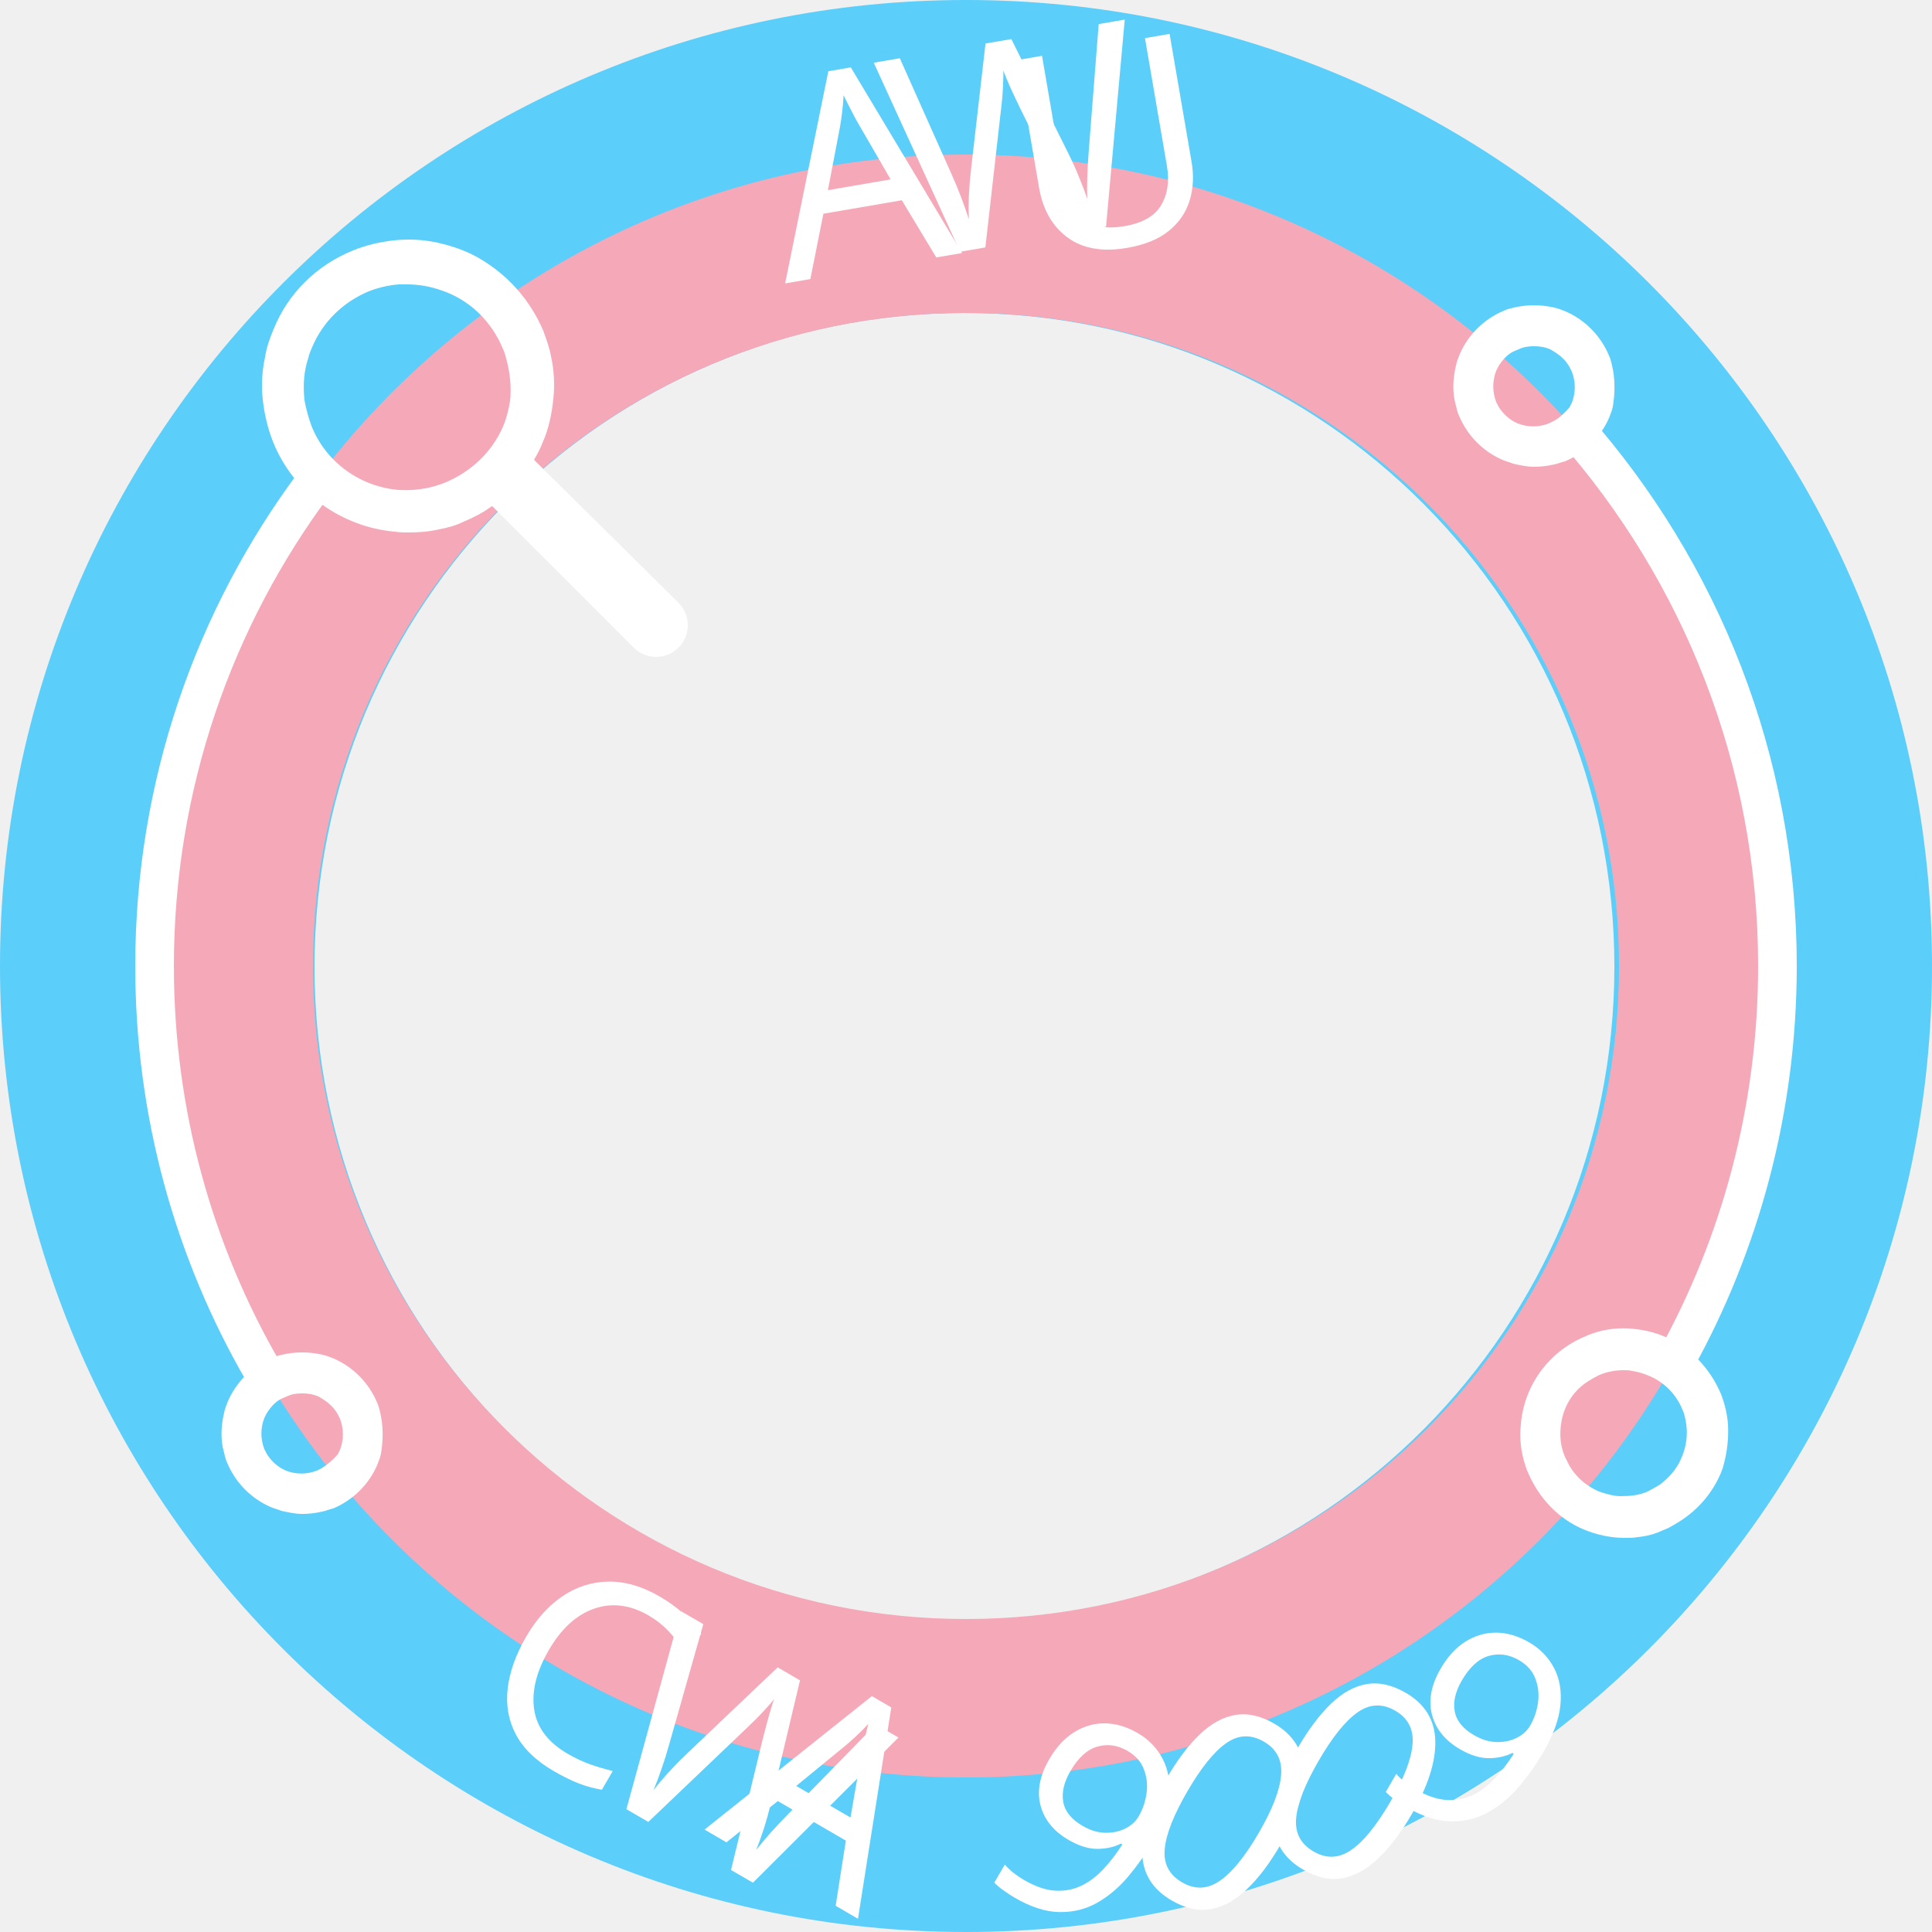
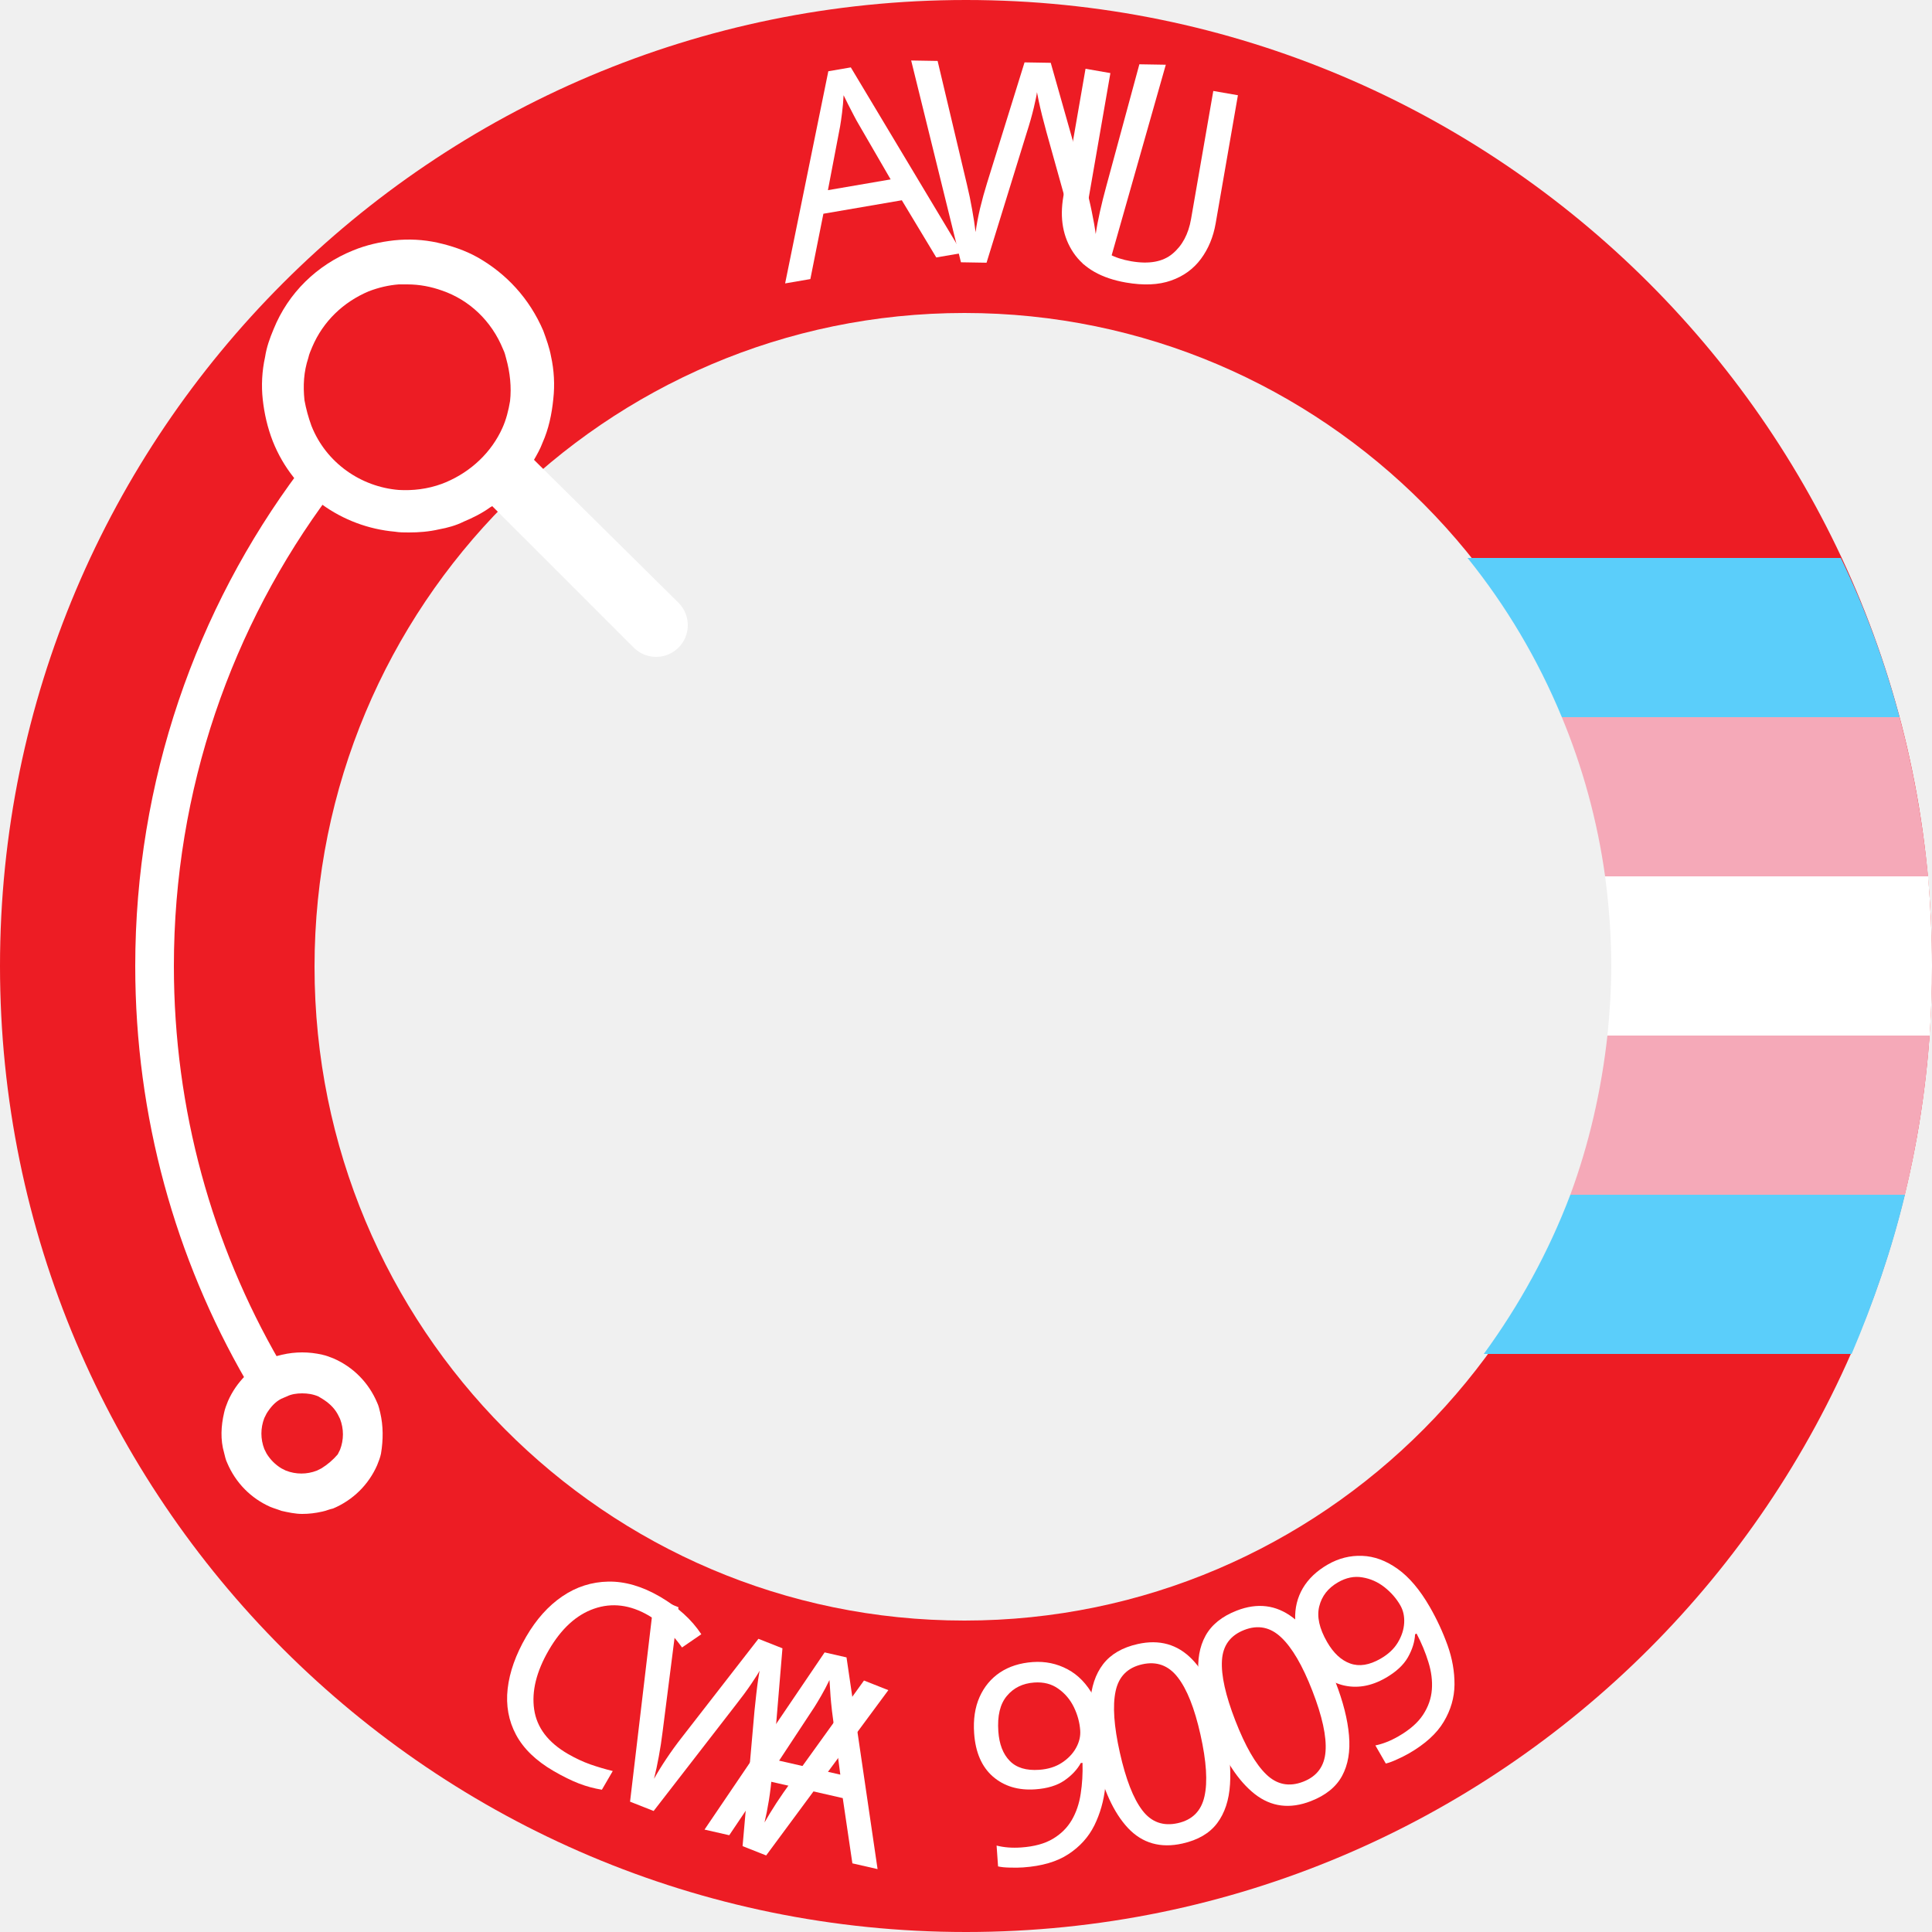
<svg xmlns="http://www.w3.org/2000/svg" xmlns:ns1="http://vectornator.io" version="1.1" id="Layer_1" x="0px" y="0px" viewBox="0 0 250 250" style="enable-background:new 0 0 250 250;" xml:space="preserve">
  <style type="text/css">
- 	.st0{fill:#5BCEFA;}
- 	.st1{fill:#F5A9B8;}
- 	.st2{fill:none;}
- 	.st3{fill:#FFFFFF;}
- 	.st4{font-family:'Mono45Headline-Regular';}
- 	.st5{font-size:36.4px;}
- 	.st6{font-size:36px;}
- 	.st7{fill:none;stroke:#FFFFFF;stroke-width:5;stroke-miterlimit:3.277;}
+ 	.st0{fill:#ED1C24;}
+ 	.st1{fill:none;}
+ 	.st2{fill:#FFFFFF;}
+ 	.st3{font-family:'Mono45Headline-Regular';}
+ 	.st4{font-size:36.401px;}
+ 	.st5{font-size:35.999px;}
+ 	.st6{fill:none;stroke:#FFFFFF;stroke-width:5;stroke-miterlimit:3.277;}
+ 	.st7{fill:#5BCEFA;}
+ 	.st8{fill:#F5A9B8;}
</style>
  <g id="g2896" ns1:layerName="g2896">
-     <path class="st0" d="M125,0C56,0,0,56,0,125c0,69,56,125,125,125c69,0,125-56,125-125C250,56,194,0,125,0z M124.8,40.5   c46.5,0,84.1,37.9,84.1,84.6c0,46.7-37.7,84.6-84.1,84.6c-46.5,0-84.1-37.9-84.1-84.6C40.7,78.4,78.3,40.5,124.8,40.5z" />
+     <path class="st0" d="M125,0C56,0,0,56,0,125s56,125,125,125s125-56,125-125S194,0,125,0z M124.8,40.5c46.5,0,84.1,37.9,84.1,84.6   s-37.7,84.6-84.1,84.6c-46.5,0-84.1-37.9-84.1-84.6C40.7,78.4,78.3,40.5,124.8,40.5z" />
  </g>
-   <path class="st1" d="M125,20C67,20,20,67,20,125s47,105,105,105s105-47,105-105S183,20,125,20z M125,209.5  c-46.7,0-84.5-37.8-84.5-84.5S78.3,40.5,125,40.5s84.5,37.8,84.5,84.5S171.7,209.5,125,209.5z" />
-   <circle class="st2" cx="125" cy="125" r="91" />
-   <text transform="matrix(0.9856 -0.1693 0.1693 0.9856 101.5952 36.6729)">
-     <tspan x="0" y="0" class="st3 st4 st5">A</tspan>
-     <tspan x="15.7" y="-0.2" class="st3 st4 st5" rotate="10.7">W</tspan>
-     <tspan x="31.2" y="2.6" class="st3 st4 st5" rotate="19.6">U</tspan>
-   </text>
-   <circle class="st2" cx="125" cy="125" r="116.5" />
-   <text transform="matrix(0.8646 0.5024 -0.5024 0.8646 59.707 221.8213)">
-     <tspan x="0" y="0" class="st3 st4 st6">C</tspan>
-     <tspan x="17.4" y="-0.1" class="st3 st4 st6" rotate="-8.6">W</tspan>
-     <tspan x="34.7" y="-2.9" class="st3 st4 st6" rotate="-17.3">A</tspan>
-     <tspan x="51.3" y="-8.1" class="st3 st4 st6" rotate="-25.8"> </tspan>
-     <tspan x="66.9" y="-15.8" class="st3 st4 st6" rotate="-34.2">9</tspan>
-     <tspan x="81.3" y="-25.7" class="st3 st4 st6" rotate="-42.8">0</tspan>
-     <tspan x="94" y="-37.7" class="st3 st4 st6" rotate="-51.4">0</tspan>
-     <tspan x="104.8" y="-51.4" class="st3 st4 st6" rotate="-60.1">9</tspan>
-   </text>
-   <path class="st3" d="M61.8,33.3c-1.6-0.9-3.4-1.5-5.2-1.9s-3.7-0.5-5.6-0.3c-1.8,0.2-3.6,0.6-5.3,1.3c-4.7,1.9-8.4,5.5-10.3,10.2  c-0.5,1.2-0.9,2.3-1.1,3.6c-0.4,1.8-0.5,3.7-0.3,5.5s0.6,3.6,1.3,5.4c2.7,6.8,9,11.1,15.8,11.7c0.6,0.1,1.2,0.1,1.8,0.1  c1.3,0,2.6-0.1,3.9-0.4c1.1-0.2,2.2-0.5,3.2-1c1.2-0.5,2.4-1.1,3.5-1.9c0.1,0,0.1-0.1,0.2-0.1l0.1,0.1L82,83.8  c1.6,1.6,4.2,1.6,5.8,0l0,0c1.6-1.6,1.6-4.2,0-5.8l0,0L69.4,59.8c-0.1-0.1-0.2-0.2-0.3-0.3c0.4-0.7,0.8-1.4,1.1-2.2  c0.8-1.8,1.2-3.7,1.4-5.7c0.2-1.8,0.1-3.7-0.3-5.5c-0.2-1.1-0.6-2.2-1-3.3C68.5,38.6,65.5,35.4,61.8,33.3 M57.7,62.4  c-0.2,0.1-0.3,0.1-0.5,0.2c-1.9,0.7-3.8,0.9-5.6,0.8c-4.9-0.4-9.4-3.5-11.3-8.3c-0.4-1.1-0.7-2.2-0.9-3.3c-0.2-1.9-0.1-3.7,0.5-5.5  c0.1-0.5,0.3-0.9,0.5-1.4c1.4-3.3,4-5.8,7.3-7.2c1.3-0.5,2.6-0.8,3.9-0.9c0.4,0,0.7,0,1.1,0c1.6,0,3.1,0.3,4.5,0.8  c3.5,1.2,6.4,3.9,7.9,7.6c0.2,0.4,0.3,0.8,0.4,1.2c0.5,1.8,0.7,3.7,0.5,5.5c-0.2,1.2-0.5,2.4-1,3.5C63.6,58.5,61,61,57.7,62.4  L57.7,62.4z" />
-   <path class="st3" d="M223.6,184.3c-0.1-1.3-0.4-2.6-0.9-3.9c-1.4-3.3-3.9-6-7.2-7.4c-1.6-0.7-3.2-1-4.8-1.1  c-1.8-0.1-3.6,0.2-5.3,0.9c-0.1,0-0.1,0.1-0.2,0.1c-4.9,2-8,6.5-8.4,11.4c-0.2,1.8,0,3.6,0.6,5.4c0.1,0.3,0.2,0.6,0.3,0.8  c1.4,3.3,3.9,6,7.2,7.4c1.7,0.7,3.5,1.1,5.3,1.1c0.6,0,1.2,0,1.7-0.1c1.1-0.1,2.3-0.4,3.3-0.9c0.6-0.2,1.1-0.5,1.6-0.8  c2.6-1.5,4.6-3.7,5.8-6.4c0.1-0.3,0.3-0.7,0.4-1.1C223.5,187.9,223.7,186.1,223.6,184.3L223.6,184.3z M217.6,188.6  c-0.2,0.4-0.3,0.7-0.5,1c-0.6,1-1.4,1.8-2.3,2.5c-0.5,0.3-1,0.6-1.6,0.9c-1.1,0.5-2.3,0.6-3.5,0.6c-0.9,0-1.9-0.3-2.8-0.6  c-1.6-0.7-2.9-1.8-3.8-3.3c-0.2-0.4-0.4-0.8-0.6-1.2c-0.6-1.4-0.7-2.8-0.5-4.2c0.3-2.4,1.7-4.6,3.9-5.8c0.3-0.2,0.7-0.4,1.1-0.6  c1-0.4,2-0.6,3.1-0.6c0.4,0,0.7,0,1.1,0.1c0.7,0.1,1.4,0.3,2.1,0.6c2,0.8,3.6,2.4,4.4,4.4c0.3,0.6,0.4,1.3,0.5,1.9  C218.4,185.7,218.2,187.2,217.6,188.6L217.6,188.6z" />
-   <path class="st3" d="M208.6,47.3c-0.1-0.4-0.2-0.9-0.4-1.3c-1.1-2.6-3.1-4.6-5.6-5.7c-0.5-0.2-1-0.4-1.5-0.5c-1.7-0.4-3.5-0.4-5.2,0  c-0.4,0.1-0.9,0.2-1.3,0.4c-2.6,1.1-4.6,3.1-5.7,5.6c-0.2,0.5-0.4,1-0.5,1.5c-0.4,1.7-0.5,3.5,0,5.2c0.1,0.4,0.2,0.9,0.4,1.3  c1.1,2.6,3.1,4.6,5.6,5.7c0.5,0.2,0.9,0.3,1.4,0.5c0.9,0.2,1.8,0.4,2.7,0.4s1.7-0.1,2.6-0.3c0.5-0.1,0.9-0.3,1.4-0.4  c2.6-1.1,4.6-3.1,5.7-5.6c0.2-0.5,0.4-1,0.5-1.5C209,50.8,209,49,208.6,47.3L208.6,47.3z M201,54.5c-0.2,0.1-0.4,0.2-0.6,0.3  c-1.3,0.5-2.7,0.5-4,0c-0.2-0.1-0.4-0.2-0.6-0.3c-0.8-0.5-1.4-1.1-1.9-1.9c-0.1-0.2-0.2-0.4-0.3-0.6c-0.5-1.3-0.5-2.7,0-4  c0.1-0.2,0.2-0.4,0.3-0.6c0.5-0.8,1.1-1.5,1.9-1.9c0.2-0.1,0.5-0.2,0.7-0.3c0.6-0.3,1.3-0.4,2-0.4s1.4,0.1,2.1,0.4  c0.2,0.1,0.3,0.2,0.5,0.3c0.8,0.5,1.5,1.1,2,2c0.1,0.2,0.2,0.4,0.3,0.6c0.5,1.3,0.5,2.7,0,4c-0.1,0.2-0.2,0.4-0.3,0.6  C202.5,53.4,201.8,54.1,201,54.5L201,54.5z" />
-   <path class="st3" d="M49.2,182.8c-0.1-0.4-0.2-0.9-0.4-1.3c-1.1-2.6-3.1-4.6-5.6-5.7c-0.5-0.2-1-0.4-1.5-0.5c-1.7-0.4-3.5-0.4-5.2,0  c-0.4,0.1-0.9,0.2-1.3,0.4c-2.6,1.1-4.6,3.1-5.7,5.6c-0.2,0.5-0.4,1-0.5,1.5c-0.4,1.7-0.5,3.5,0,5.2c0.1,0.4,0.2,0.9,0.4,1.3  c1.1,2.6,3.1,4.6,5.6,5.7c0.5,0.2,0.9,0.3,1.4,0.5c0.9,0.2,1.8,0.4,2.7,0.4s1.7-0.1,2.6-0.3c0.5-0.1,0.9-0.3,1.4-0.4  c2.6-1.1,4.6-3.1,5.7-5.6c0.2-0.5,0.4-1,0.5-1.5C49.6,186.3,49.6,184.5,49.2,182.8L49.2,182.8z M41.6,190c-0.2,0.1-0.4,0.2-0.6,0.3  c-1.3,0.5-2.7,0.5-4,0c-0.2-0.1-0.4-0.2-0.6-0.3c-0.8-0.5-1.4-1.1-1.9-1.9c-0.1-0.2-0.2-0.4-0.3-0.6c-0.5-1.3-0.5-2.7,0-4  c0.1-0.2,0.2-0.4,0.3-0.6c0.5-0.8,1.1-1.5,1.9-1.9c0.2-0.1,0.5-0.2,0.7-0.3c0.6-0.3,1.3-0.4,2-0.4s1.4,0.1,2.1,0.4  c0.2,0.1,0.3,0.2,0.5,0.3c0.8,0.5,1.5,1.1,2,2c0.1,0.2,0.2,0.4,0.3,0.6c0.5,1.3,0.5,2.7,0,4c-0.1,0.2-0.2,0.4-0.3,0.6  C43.1,188.9,42.4,189.5,41.6,190L41.6,190z" />
-   <path class="st7" d="M34,177.4C25.1,162,20,144.1,20,125c0-23.4,7.7-45.1,20.7-62.5" />
-   <path class="st7" d="M203.6,55.3C220,73.9,230,98.3,230,125c0,18.5-4.8,36-13.2,51.1" />
+   <circle class="st1" cx="125" cy="125" r="91" />
+   <text transform="matrix(0.9856 -0.1693 0.1693 0.9856 101.595 36.6731)" class="st2 st3 st4">A</text>
+   <text transform="matrix(0.9999 1.663608e-02 -1.663608e-02 0.9999 117.0349 33.8178)" class="st2 st3 st4">W</text>
+   <text transform="matrix(0.9852 0.1711 -0.1711 0.9852 132.7854 33.9528)" class="st2 st3 st4">U</text>
+   <circle class="st1" cx="125" cy="125" r="116.5" />
+   <text transform="matrix(0.8646 0.5024 -0.5024 0.8646 59.7071 221.8213)" class="st2 st3 st5">C</text>
+   <text transform="matrix(0.93 0.3675 -0.3675 0.93 74.8013 230.4761)" class="st2 st3 st5">W</text>
+   <text transform="matrix(0.9749 0.2226 -0.2226 0.9749 91.1654 236.7478)" class="st2 st3 st5">A</text>
+   <text transform="matrix(0.9971 7.602187e-02 -7.602187e-02 0.9971 108.13 240.5914)" class="st2 st3 st5"> </text>
+   <text transform="matrix(0.9975 -7.045443e-02 7.045443e-02 0.9975 125.4864 241.7712)" class="st2 st3 st5">9</text>
+   <text transform="matrix(0.9758 -0.2188 0.2188 0.9758 142.9104 240.4466)" class="st2 st3 st5">0</text>
+   <text transform="matrix(0.9321 -0.3623 0.3623 0.9321 159.9199 236.452)" class="st2 st3 st5">0</text>
+   <text transform="matrix(0.8665 -0.4991 0.4991 0.8665 176.1405 230.0321)" class="st2 st3 st5">9</text>
+   <path class="st2" d="M61.8,33.3c-1.6-0.9-3.4-1.5-5.2-1.9s-3.7-0.5-5.6-0.3c-1.8,0.2-3.6,0.6-5.3,1.3c-4.7,1.9-8.4,5.5-10.3,10.2  c-0.5,1.2-0.9,2.3-1.1,3.6c-0.4,1.8-0.5,3.7-0.3,5.5s0.6,3.6,1.3,5.4c2.7,6.8,9,11.1,15.8,11.7c0.6,0.1,1.2,0.1,1.8,0.1  c1.3,0,2.6-0.1,3.9-0.4c1.1-0.2,2.2-0.5,3.2-1c1.2-0.5,2.4-1.1,3.5-1.9c0.1,0,0.1-0.1,0.2-0.1l0.1,0.1L82,83.8  c1.6,1.6,4.2,1.6,5.8,0l0,0c1.6-1.6,1.6-4.2,0-5.8l0,0L69.4,59.8c-0.1-0.1-0.2-0.2-0.3-0.3c0.4-0.7,0.8-1.4,1.1-2.2  c0.8-1.8,1.2-3.7,1.4-5.7c0.2-1.8,0.1-3.7-0.3-5.5c-0.2-1.1-0.6-2.2-1-3.3C68.5,38.6,65.5,35.4,61.8,33.3 M57.7,62.4  c-0.2,0.1-0.3,0.1-0.5,0.2c-1.9,0.7-3.8,0.9-5.6,0.8c-4.9-0.4-9.4-3.5-11.3-8.3c-0.4-1.1-0.7-2.2-0.9-3.3c-0.2-1.9-0.1-3.7,0.5-5.5  c0.1-0.5,0.3-0.9,0.5-1.4c1.4-3.3,4-5.8,7.3-7.2c1.3-0.5,2.6-0.8,3.9-0.9c0.4,0,0.7,0,1.1,0c1.6,0,3.1,0.3,4.5,0.8  c3.5,1.2,6.4,3.9,7.9,7.6c0.2,0.4,0.3,0.8,0.4,1.2c0.5,1.8,0.7,3.7,0.5,5.5c-0.2,1.2-0.5,2.4-1,3.5C63.6,58.5,61,61,57.7,62.4  L57.7,62.4z" />
+   <path class="st2" d="M49.2,182.8c-0.1-0.4-0.2-0.9-0.4-1.3c-1.1-2.6-3.1-4.6-5.6-5.7c-0.5-0.2-1-0.4-1.5-0.5c-1.7-0.4-3.5-0.4-5.2,0  c-0.4,0.1-0.9,0.2-1.3,0.4c-2.6,1.1-4.6,3.1-5.7,5.6c-0.2,0.5-0.4,1-0.5,1.5c-0.4,1.7-0.5,3.5,0,5.2c0.1,0.4,0.2,0.9,0.4,1.3  c1.1,2.6,3.1,4.6,5.6,5.7c0.5,0.2,0.9,0.3,1.4,0.5c0.9,0.2,1.8,0.4,2.7,0.4s1.7-0.1,2.6-0.3c0.5-0.1,0.9-0.3,1.4-0.4  c2.6-1.1,4.6-3.1,5.7-5.6c0.2-0.5,0.4-1,0.5-1.5C49.6,186.3,49.6,184.5,49.2,182.8L49.2,182.8z M41.6,190c-0.2,0.1-0.4,0.2-0.6,0.3  c-1.3,0.5-2.7,0.5-4,0c-0.2-0.1-0.4-0.2-0.6-0.3c-0.8-0.5-1.4-1.1-1.9-1.9c-0.1-0.2-0.2-0.4-0.3-0.6c-0.5-1.3-0.5-2.7,0-4  c0.1-0.2,0.2-0.4,0.3-0.6c0.5-0.8,1.1-1.5,1.9-1.9c0.2-0.1,0.5-0.2,0.7-0.3c0.6-0.3,1.3-0.4,2-0.4s1.4,0.1,2.1,0.4  c0.2,0.1,0.3,0.2,0.5,0.3c0.8,0.5,1.5,1.1,2,2c0.1,0.2,0.2,0.4,0.3,0.6c0.5,1.3,0.5,2.7,0,4c-0.1,0.2-0.2,0.4-0.3,0.6  C43.1,188.9,42.4,189.5,41.6,190L41.6,190z" />
+   <path class="st6" d="M34,177.4C25.1,162,20,144.1,20,125c0-23.4,7.7-45.1,20.7-62.5" />
+   <path class="st7" d="M245.8,92.8h-43.7c-3.1-7.5-7.2-14.4-12.2-20.6h48.3C241.4,78.8,243.9,85.7,245.8,92.8z" />
+   <path class="st8" d="M249.5,113.4h-41.8c-1-7.2-2.9-14.1-5.6-20.6h43.7C247.6,99.5,248.8,106.4,249.5,113.4z" />
+   <path class="st2" d="M249.7,134c0.2-3,0.3-6,0.3-9c0-3.9-0.2-7.8-0.5-11.6h-41.8c0.5,3.8,0.8,7.7,0.8,11.6c0,3-0.2,6-0.5,9v0  L249.7,134L249.7,134z" />
+   <path class="st8" d="M249.7,134H208v0c-0.8,7.2-2.4,14.1-4.8,20.6h43.3C248.1,147.9,249.2,141,249.7,134L249.7,134z" />
+   <path class="st7" d="M246.5,154.6c-1.7,7.1-4.1,14-6.9,20.6H192c4.6-6.3,8.4-13.2,11.2-20.6H246.5z" />
+   <path class="st1" d="M153.7,134v20.6h49.5l0,0h-49.5v20.6H192c-15.4,20.8-40.1,34.3-68,34.3c-46.7,0-84.5-37.8-84.5-84.5  S77.3,40.5,124,40.5c26.7,0,50.5,12.4,66,31.7h-36.3V134l54.4,0v0H153.7z" />
+   <path class="st1" d="M246.5,154.6c-1.7,7.1-4.1,14-6.9,20.6H192c4.6-6.3,8.4-13.2,11.2-20.6H246.5z" />
+   <path class="st1" d="M208,134c-0.8,7.2-2.4,14.1-4.8,20.6h43.3c1.6-6.7,2.7-13.5,3.2-20.6v0c0.2-3,0.3-6,0.3-9  c0-3.9-0.2-7.8-0.5-11.6c-0.6-7.1-1.9-13.9-3.6-20.6c-1.9-7.1-4.4-14-7.5-20.6H190c5,6.2,9.1,13.1,12.2,20.6  c2.7,6.5,4.6,13.4,5.6,20.6c0.5,3.8,0.8,7.7,0.8,11.6C208.5,128,208.3,131,208,134" />
</svg>
